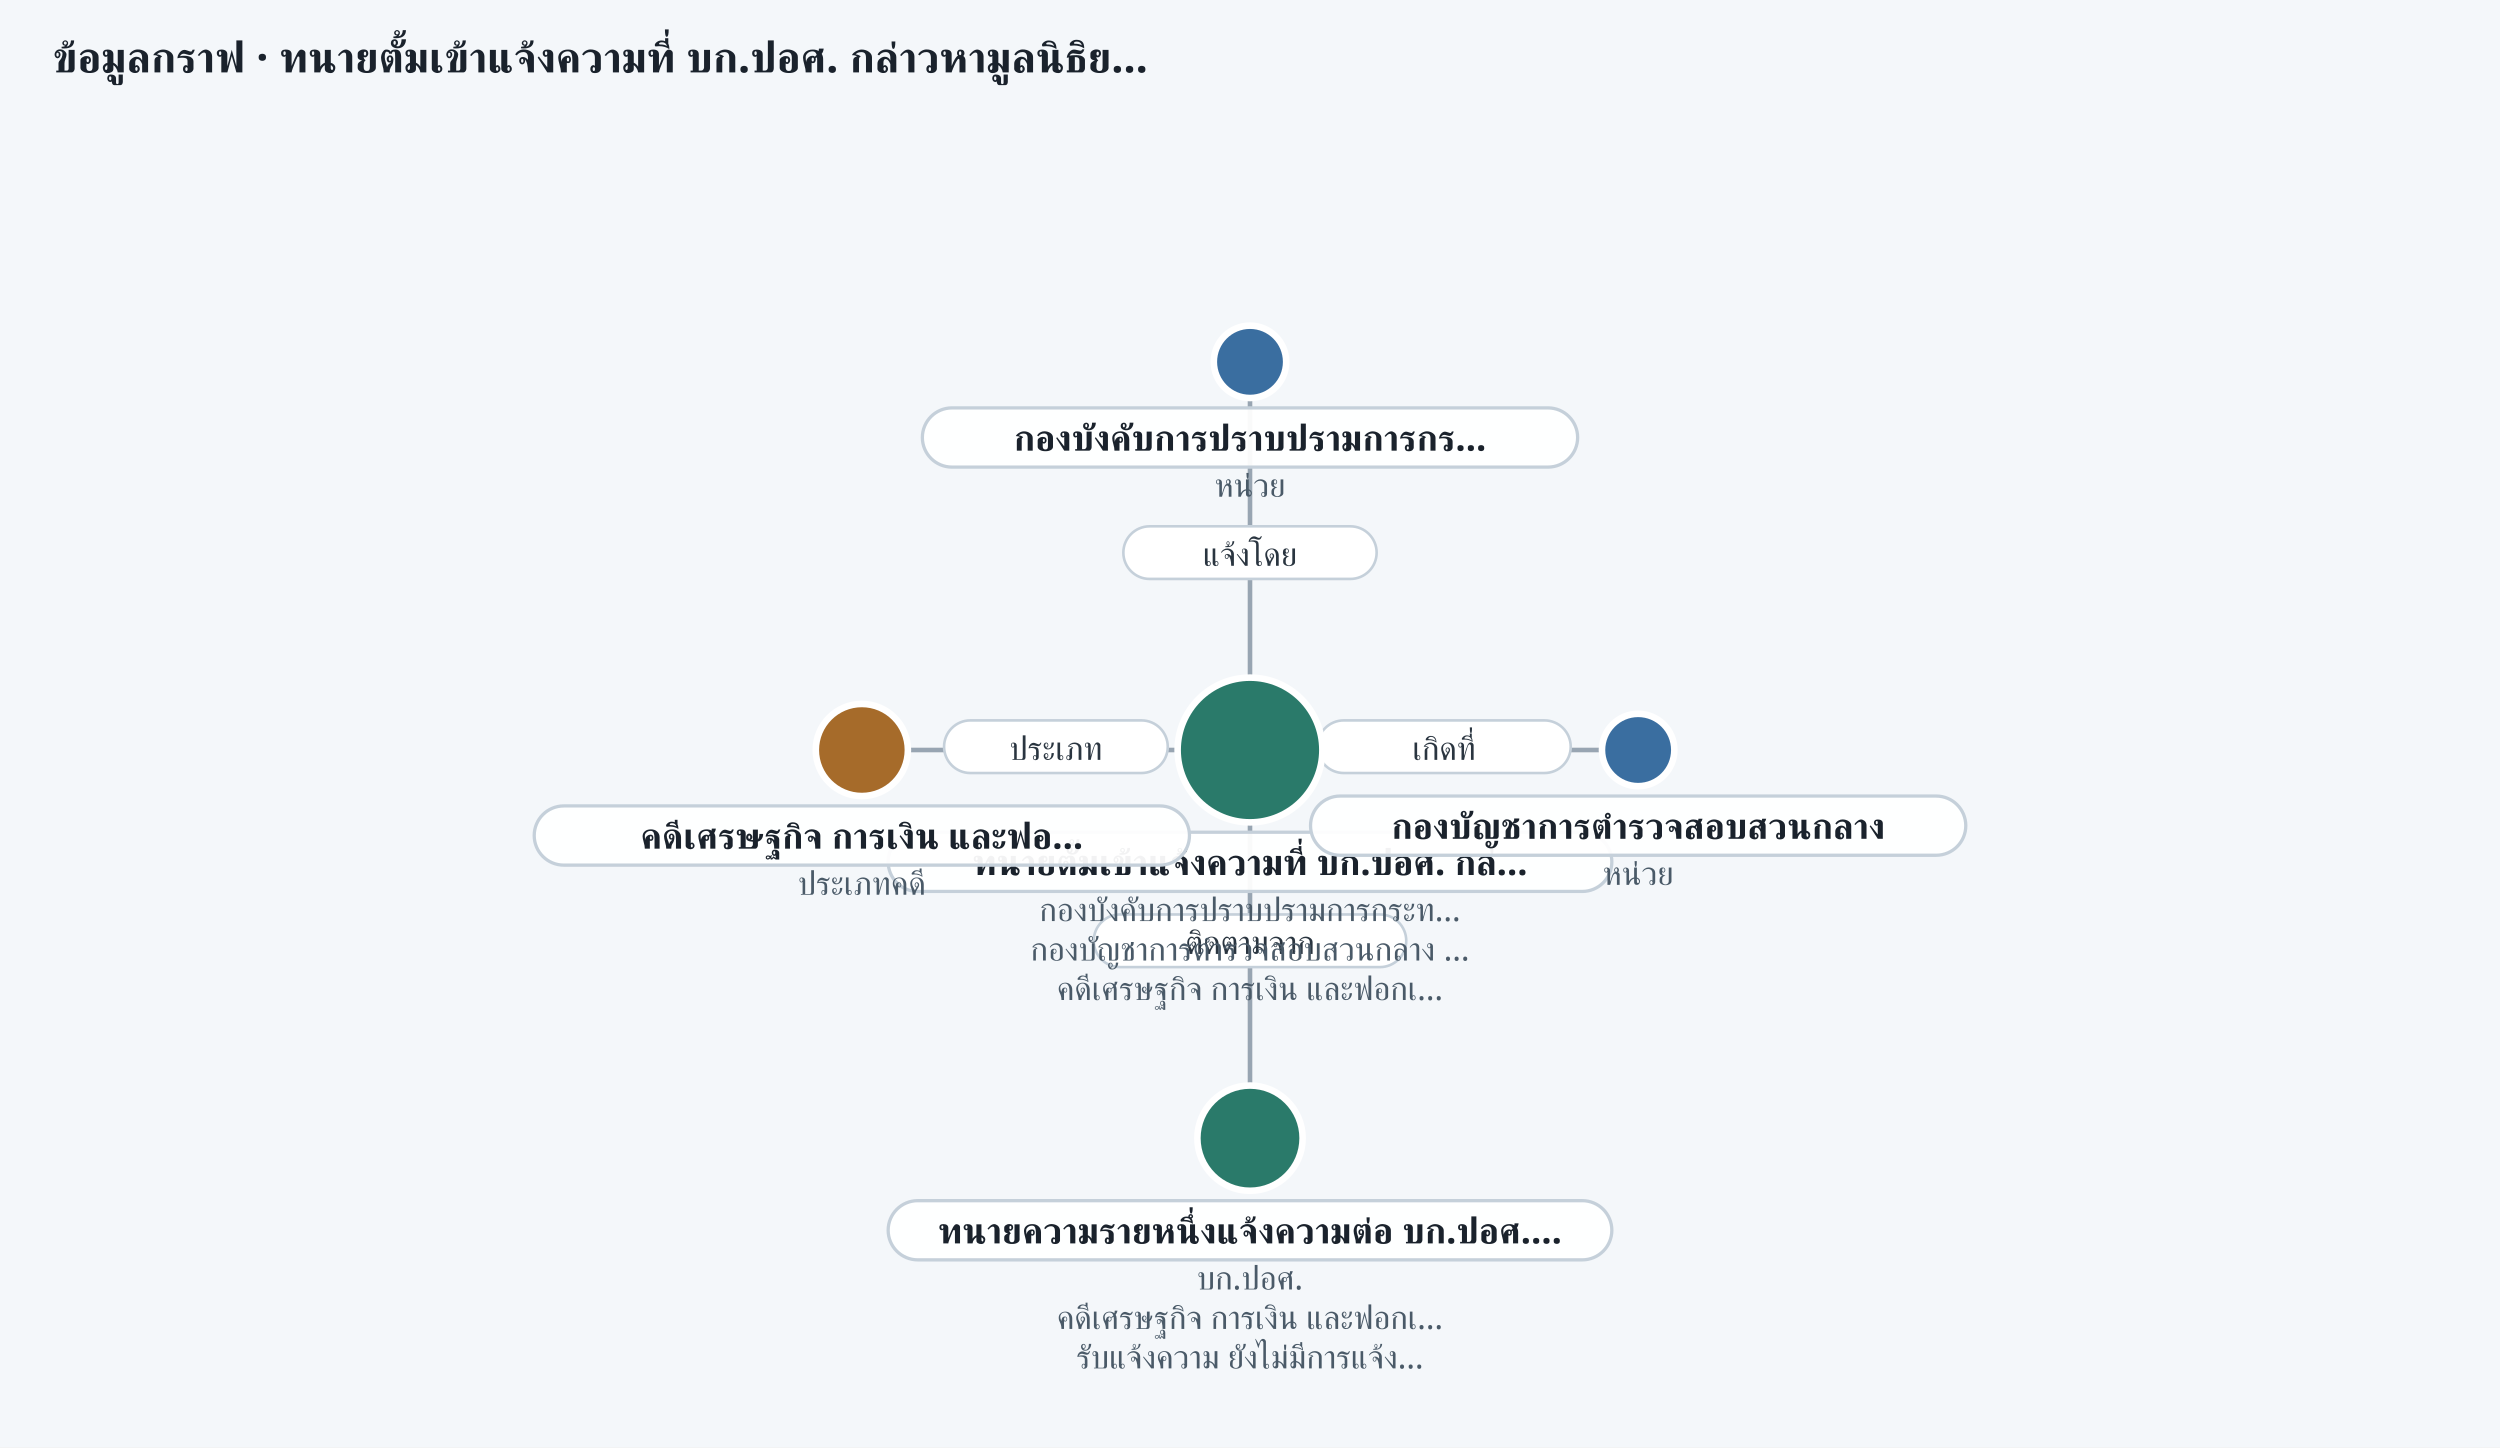
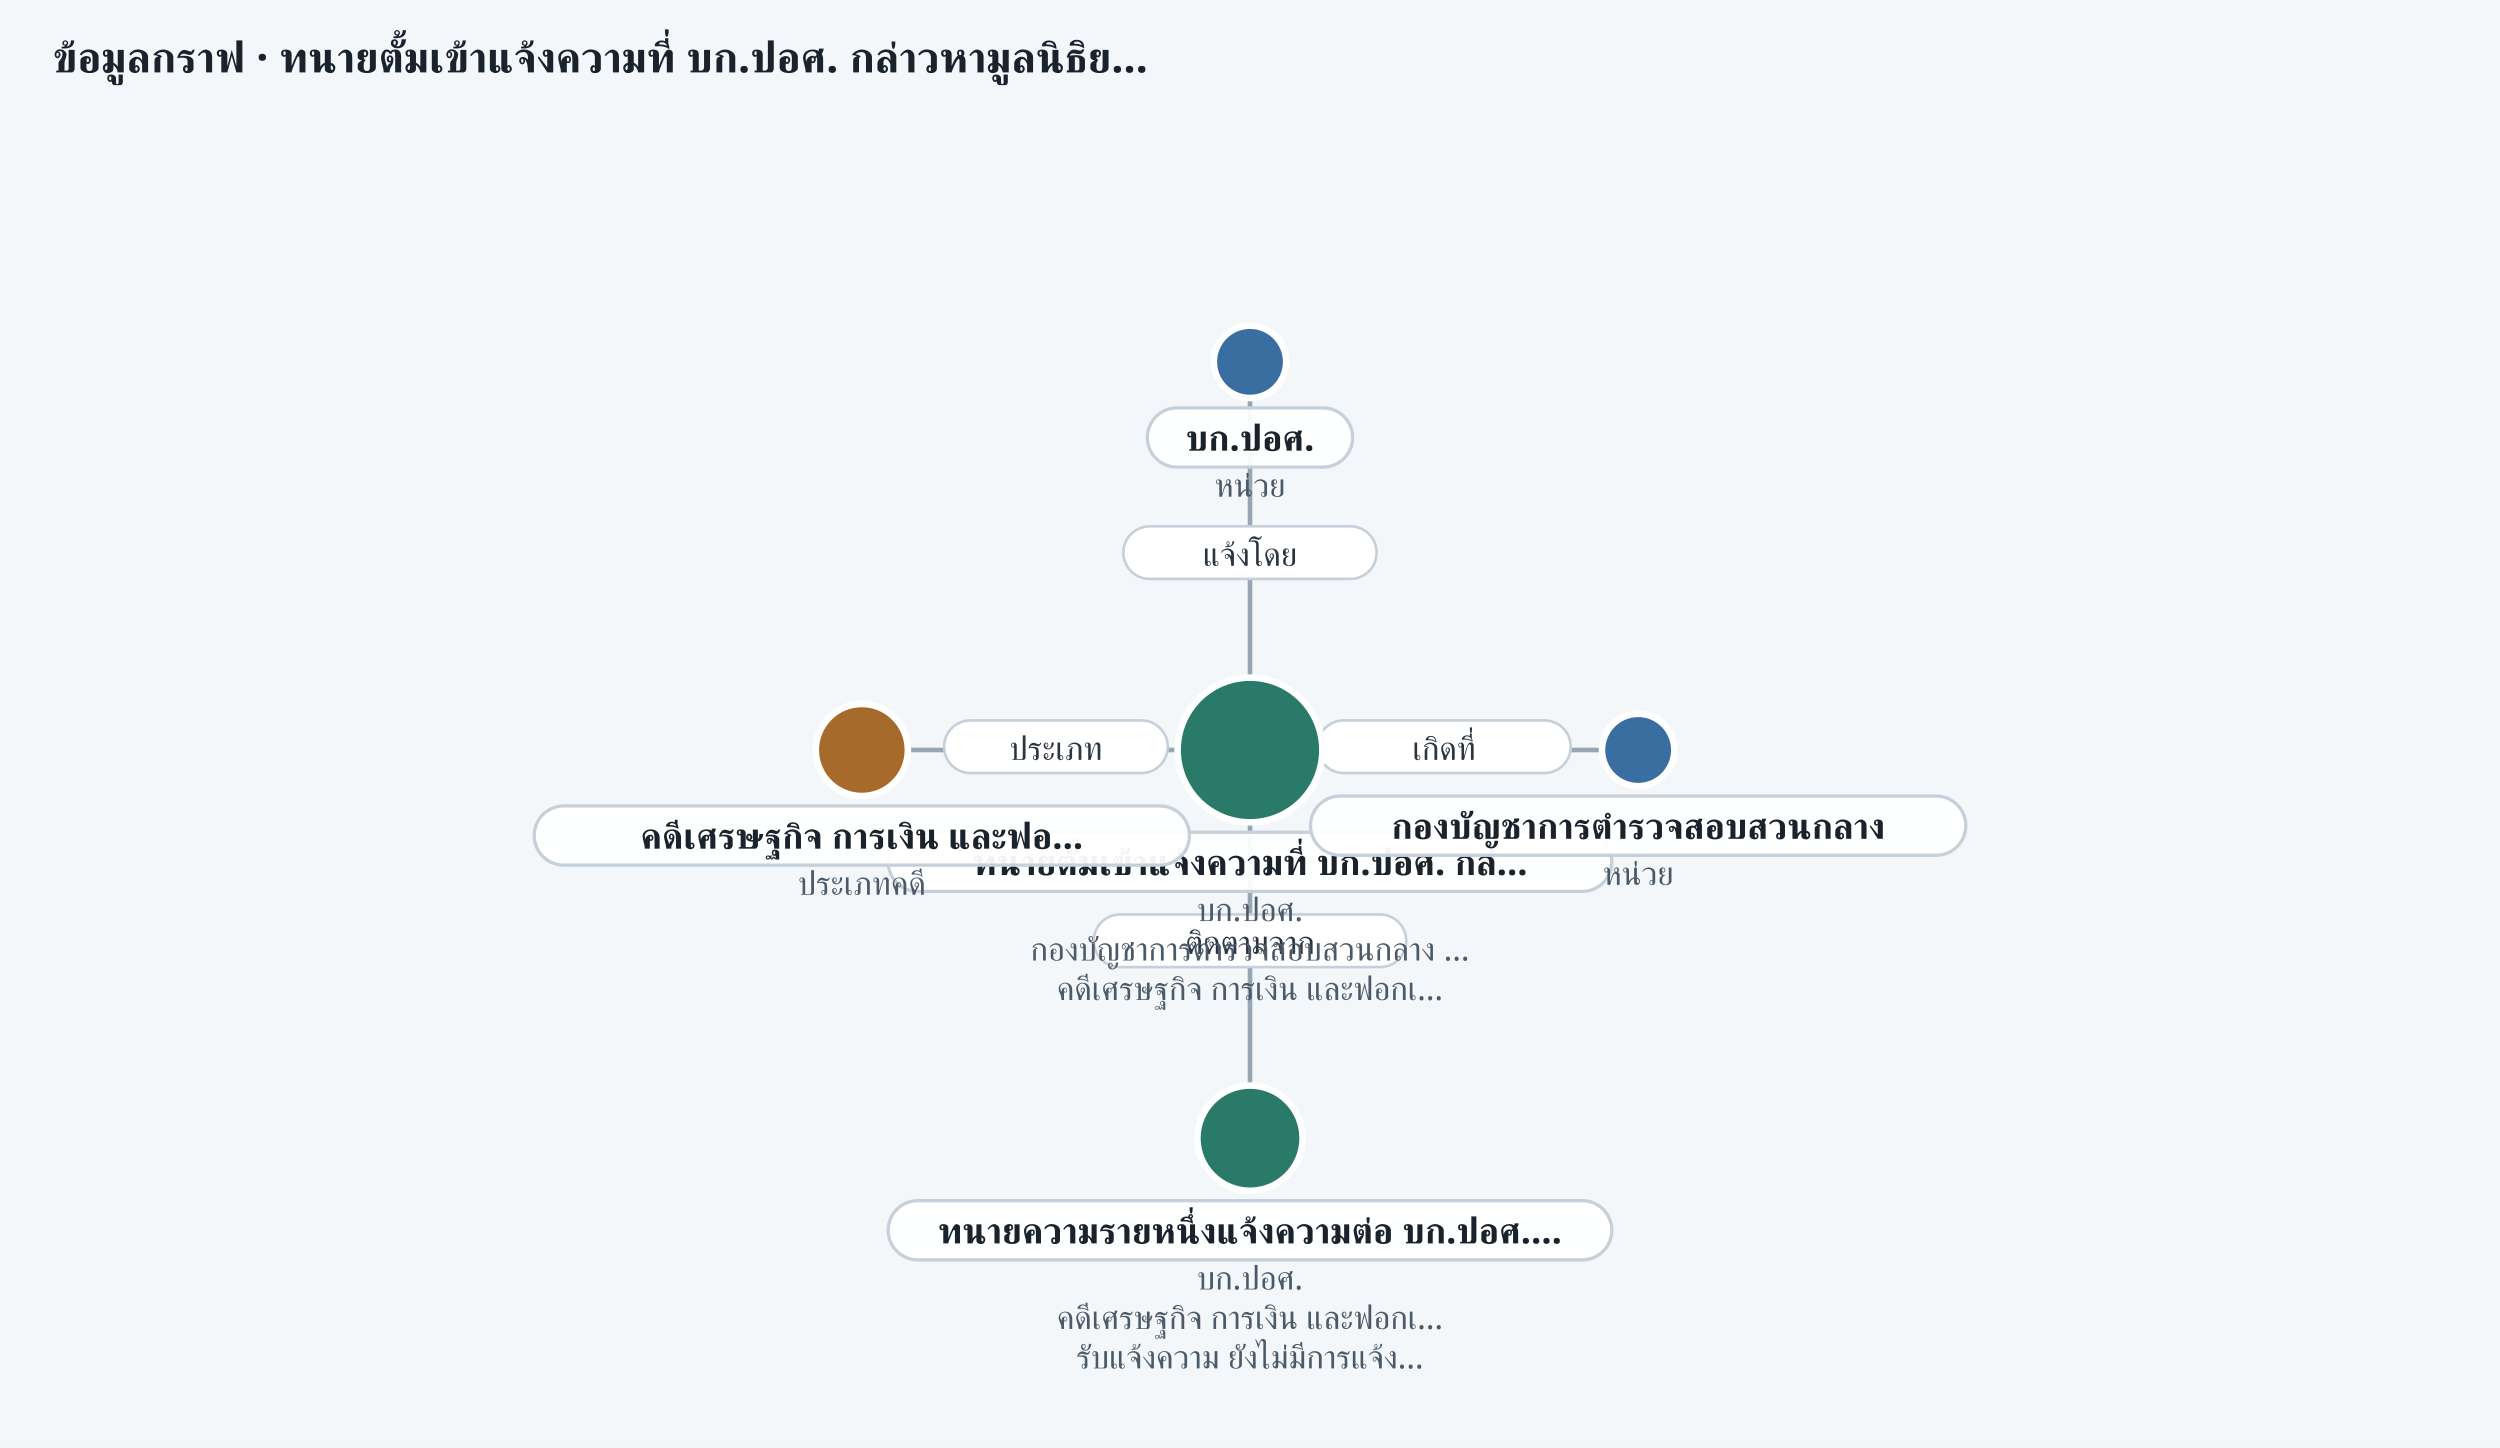
<svg xmlns="http://www.w3.org/2000/svg" width="760" height="440" viewBox="0 0 760 440" role="img" aria-label="ego graph 20261114-econ-05">
  <rect width="100%" height="100%" fill="#f4f7fa" />
  <text x="16" y="22" font-size="13" font-weight="700" fill="#1a222c" font-family="Sarabun, Anuphan, sans-serif">ข้อมูลกราฟ · ทนายตั้มเข้าแจ้งความที่ บก.ปอศ. กล่าวหามูลนิธิย…</text>
  <line x1="380.0" y1="228.0" x2="380.0" y2="110.0" stroke="#7a8a9a" stroke-width="1.4" opacity="0.75" />
  <rect x="341.5" y="160.0" width="77.0" height="16" rx="8" fill="#fff" stroke="#c5d0da" stroke-width="0.8" />
  <text x="380.0" y="172.0" text-anchor="middle" font-size="10" fill="#2a3540" font-family="Sarabun, Anuphan, sans-serif">แจ้งโดย</text>
  <line x1="380.0" y1="228.0" x2="498.0" y2="228.0" stroke="#7a8a9a" stroke-width="1.4" opacity="0.75" />
  <rect x="400.5" y="219.0" width="77.0" height="16" rx="8" fill="#fff" stroke="#c5d0da" stroke-width="0.8" />
  <text x="439.0" y="231.0" text-anchor="middle" font-size="10" fill="#2a3540" font-family="Sarabun, Anuphan, sans-serif">เกิดที่</text>
  <line x1="380.0" y1="228.0" x2="380.0" y2="346.0" stroke="#7a8a9a" stroke-width="1.4" opacity="0.75" />
  <rect x="332.5" y="278.0" width="95.0" height="16" rx="8" fill="#fff" stroke="#c5d0da" stroke-width="0.8" />
  <text x="380.0" y="290.0" text-anchor="middle" font-size="10" fill="#2a3540" font-family="Sarabun, Anuphan, sans-serif">ติดตามจาก</text>
  <line x1="380.0" y1="228.0" x2="262.0" y2="228.0" stroke="#7a8a9a" stroke-width="1.4" opacity="0.75" />
  <rect x="287.0" y="219.0" width="68.0" height="16" rx="8" fill="#fff" stroke="#c5d0da" stroke-width="0.8" />
  <text x="321.0" y="231.0" text-anchor="middle" font-size="10" fill="#2a3540" font-family="Sarabun, Anuphan, sans-serif">ประเภท</text>
  <circle cx="380.0" cy="228.0" r="22" fill="#2a7a6a" stroke="#fff" stroke-width="2" />
  <rect x="270.0" y="253.0" width="220.0" height="18" rx="9" fill="rgba(255,255,255,0.94)" stroke="#c5d0da" />
  <text x="380.0" y="266.0" text-anchor="middle" font-size="11" font-weight="600" fill="#1a222c" font-family="Sarabun, Anuphan, sans-serif">ทนายตั้มเข้าแจ้งความที่ บก.ปอศ. กล่…</text>
-   <text x="380.0" y="280.0" text-anchor="middle" font-size="10" fill="#4a5a68" font-family="Sarabun, Anuphan, sans-serif">กองบังคับการปราบปรามการกระท…</text>
+   <text x="380.0" y="280.0" text-anchor="middle" font-size="10" fill="#4a5a68" font-family="Sarabun, Anuphan, sans-serif">บก.ปอศ.</text>
  <text x="380.0" y="292.0" text-anchor="middle" font-size="10" fill="#4a5a68" font-family="Sarabun, Anuphan, sans-serif">กองบัญชาการตำรวจสอบสวนกลาง …</text>
  <text x="380.0" y="304.0" text-anchor="middle" font-size="10" fill="#4a5a68" font-family="Sarabun, Anuphan, sans-serif">คดีเศรษฐกิจ การเงิน และฟอกเ…</text>
  <circle cx="380.0" cy="110.0" r="11" fill="#3a6ea0" stroke="#fff" stroke-width="2" />
-   <rect x="280.4" y="124.0" width="199.2" height="18" rx="9" fill="rgba(255,255,255,0.94)" stroke="#c5d0da" />
-   <text x="380.0" y="137.0" text-anchor="middle" font-size="11" font-weight="600" fill="#1a222c" font-family="Sarabun, Anuphan, sans-serif">กองบังคับการปราบปรามการกร…</text>
+   <rect x="348.8" y="124.0" width="62.4" height="18" rx="9" fill="rgba(255,255,255,0.94)" stroke="#c5d0da" />
+   <text x="380.0" y="137.0" text-anchor="middle" font-size="11" font-weight="600" fill="#1a222c" font-family="Sarabun, Anuphan, sans-serif">บก.ปอศ.</text>
  <text x="380.0" y="151.0" text-anchor="middle" font-size="10" fill="#4a5a68" font-family="Sarabun, Anuphan, sans-serif">หน่วย</text>
  <circle cx="498.0" cy="228.0" r="11" fill="#3a6ea0" stroke="#fff" stroke-width="2" />
  <rect x="398.4" y="242.0" width="199.2" height="18" rx="9" fill="rgba(255,255,255,0.94)" stroke="#c5d0da" />
  <text x="498.0" y="255.0" text-anchor="middle" font-size="11" font-weight="600" fill="#1a222c" font-family="Sarabun, Anuphan, sans-serif">กองบัญชาการตำรวจสอบสวนกลาง</text>
  <text x="498.0" y="269.0" text-anchor="middle" font-size="10" fill="#4a5a68" font-family="Sarabun, Anuphan, sans-serif">หน่วย</text>
  <circle cx="380.0" cy="346.0" r="16" fill="#2a7a6a" stroke="#fff" stroke-width="2" />
  <rect x="270.0" y="365.0" width="220.0" height="18" rx="9" fill="rgba(255,255,255,0.94)" stroke="#c5d0da" />
  <text x="380.0" y="378.0" text-anchor="middle" font-size="11" font-weight="600" fill="#1a222c" font-family="Sarabun, Anuphan, sans-serif">ทนายความรายหนึ่งแจ้งความต่อ บก.ปอศ.…</text>
  <text x="380.0" y="392.0" text-anchor="middle" font-size="10" fill="#4a5a68" font-family="Sarabun, Anuphan, sans-serif">บก.ปอศ.</text>
  <text x="380.0" y="404.0" text-anchor="middle" font-size="10" fill="#4a5a68" font-family="Sarabun, Anuphan, sans-serif">คดีเศรษฐกิจ การเงิน และฟอกเ…</text>
  <text x="380.0" y="416.0" text-anchor="middle" font-size="10" fill="#4a5a68" font-family="Sarabun, Anuphan, sans-serif">รับแจ้งความ ยังไม่มีการแจ้ง…</text>
  <circle cx="262.0" cy="228.0" r="14" fill="#a66b2a" stroke="#fff" stroke-width="2" />
  <rect x="162.4" y="245.0" width="199.2" height="18" rx="9" fill="rgba(255,255,255,0.94)" stroke="#c5d0da" />
  <text x="262.0" y="258.0" text-anchor="middle" font-size="11" font-weight="600" fill="#1a222c" font-family="Sarabun, Anuphan, sans-serif">คดีเศรษฐกิจ การเงิน และฟอ…</text>
  <text x="262.0" y="272.0" text-anchor="middle" font-size="10" fill="#4a5a68" font-family="Sarabun, Anuphan, sans-serif">ประเภทคดี</text>
</svg>
